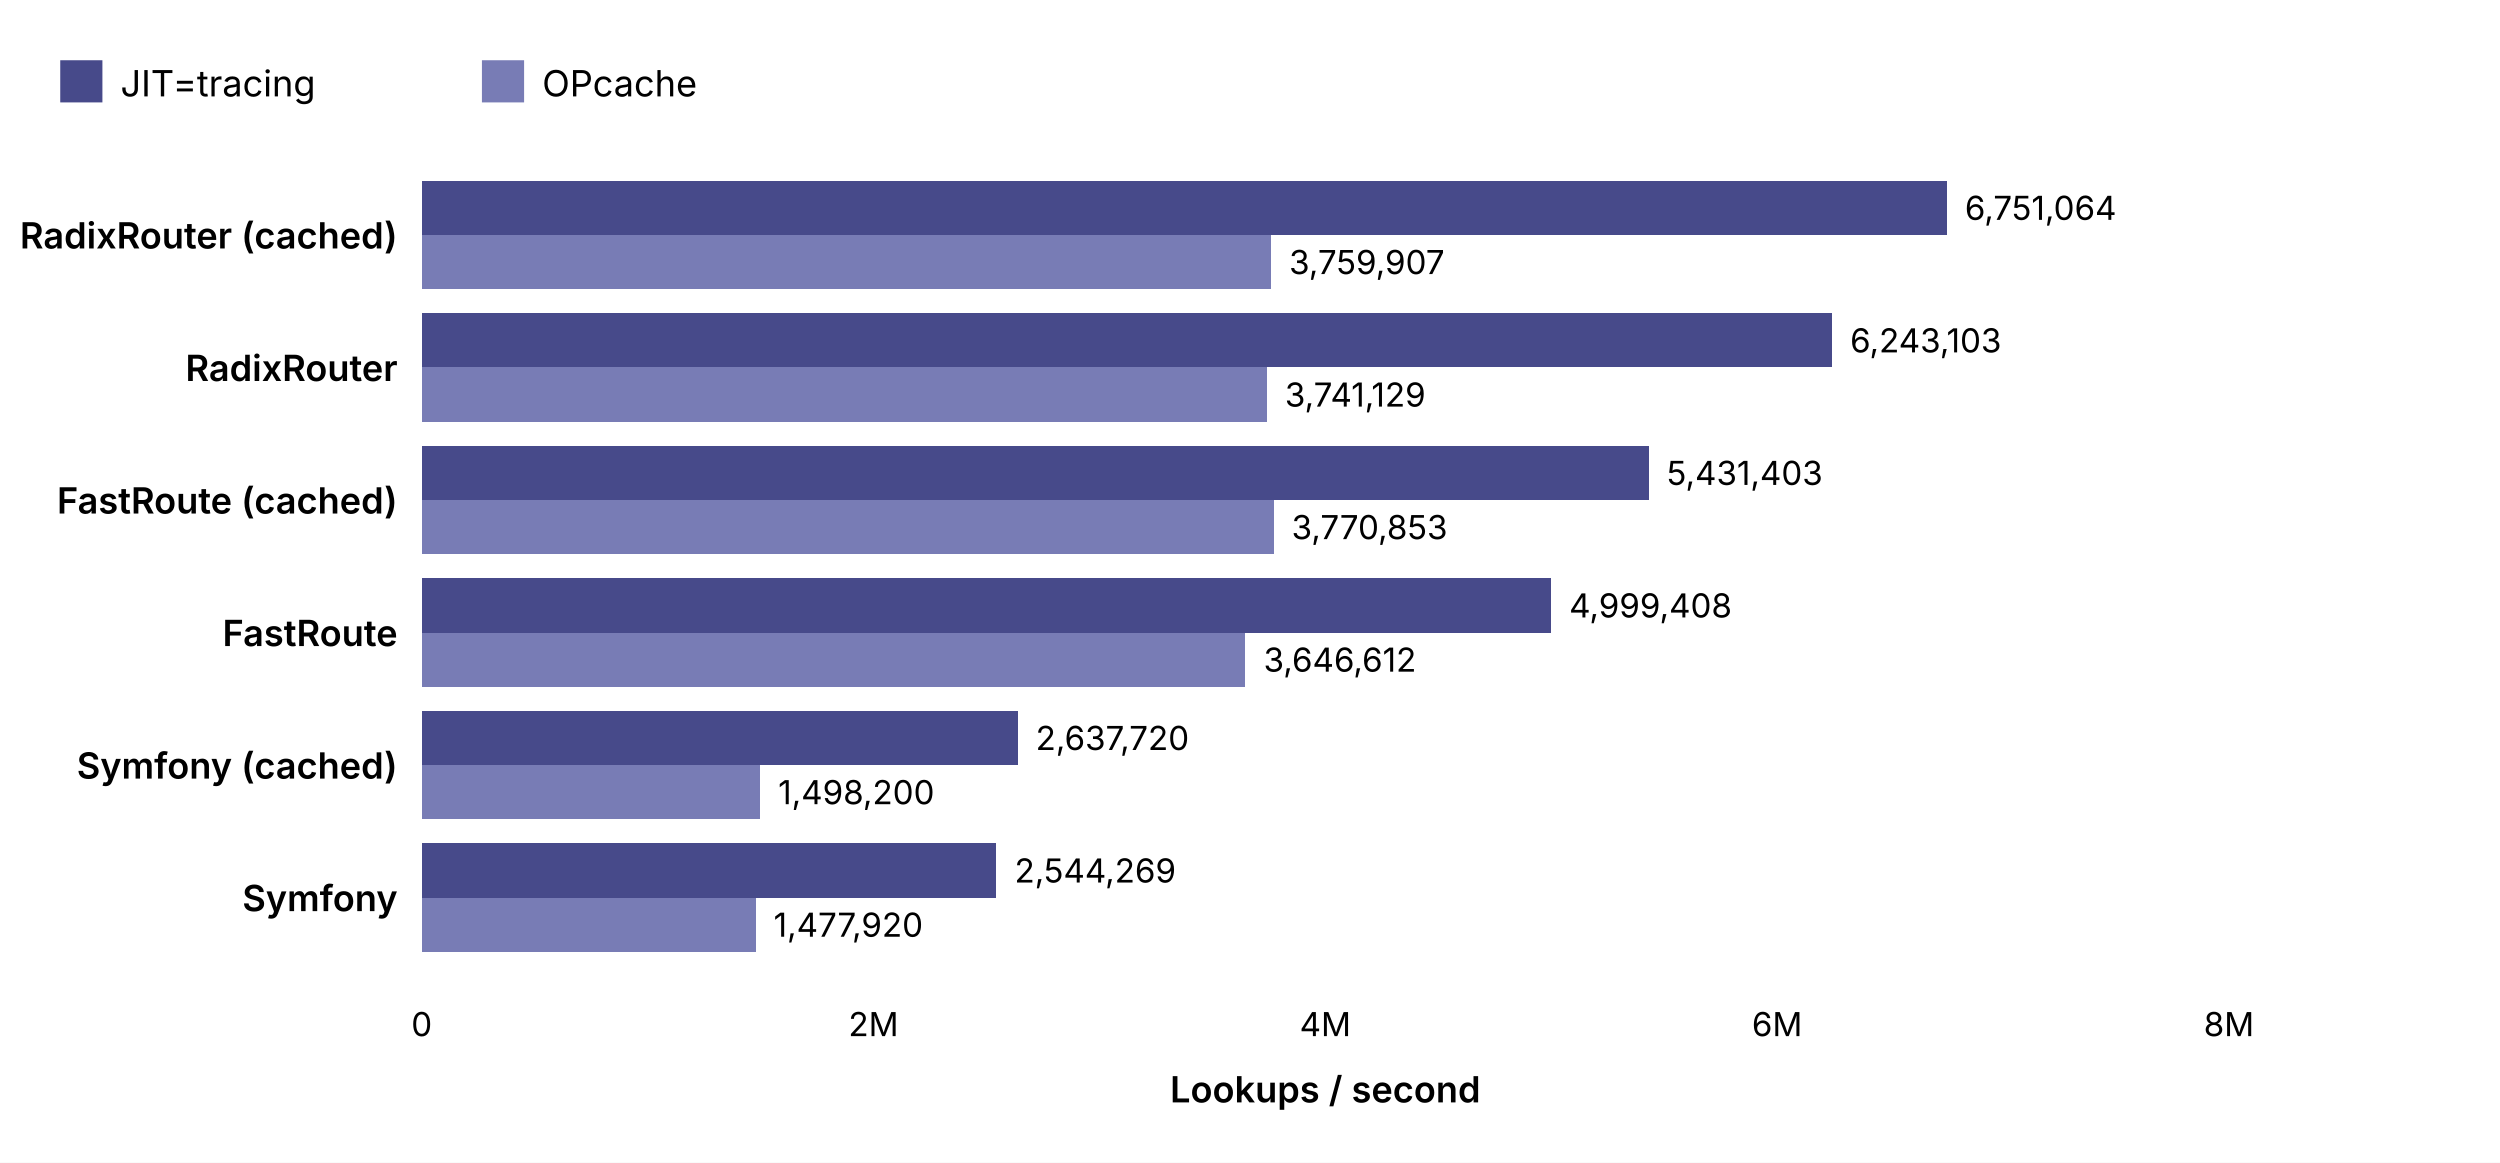
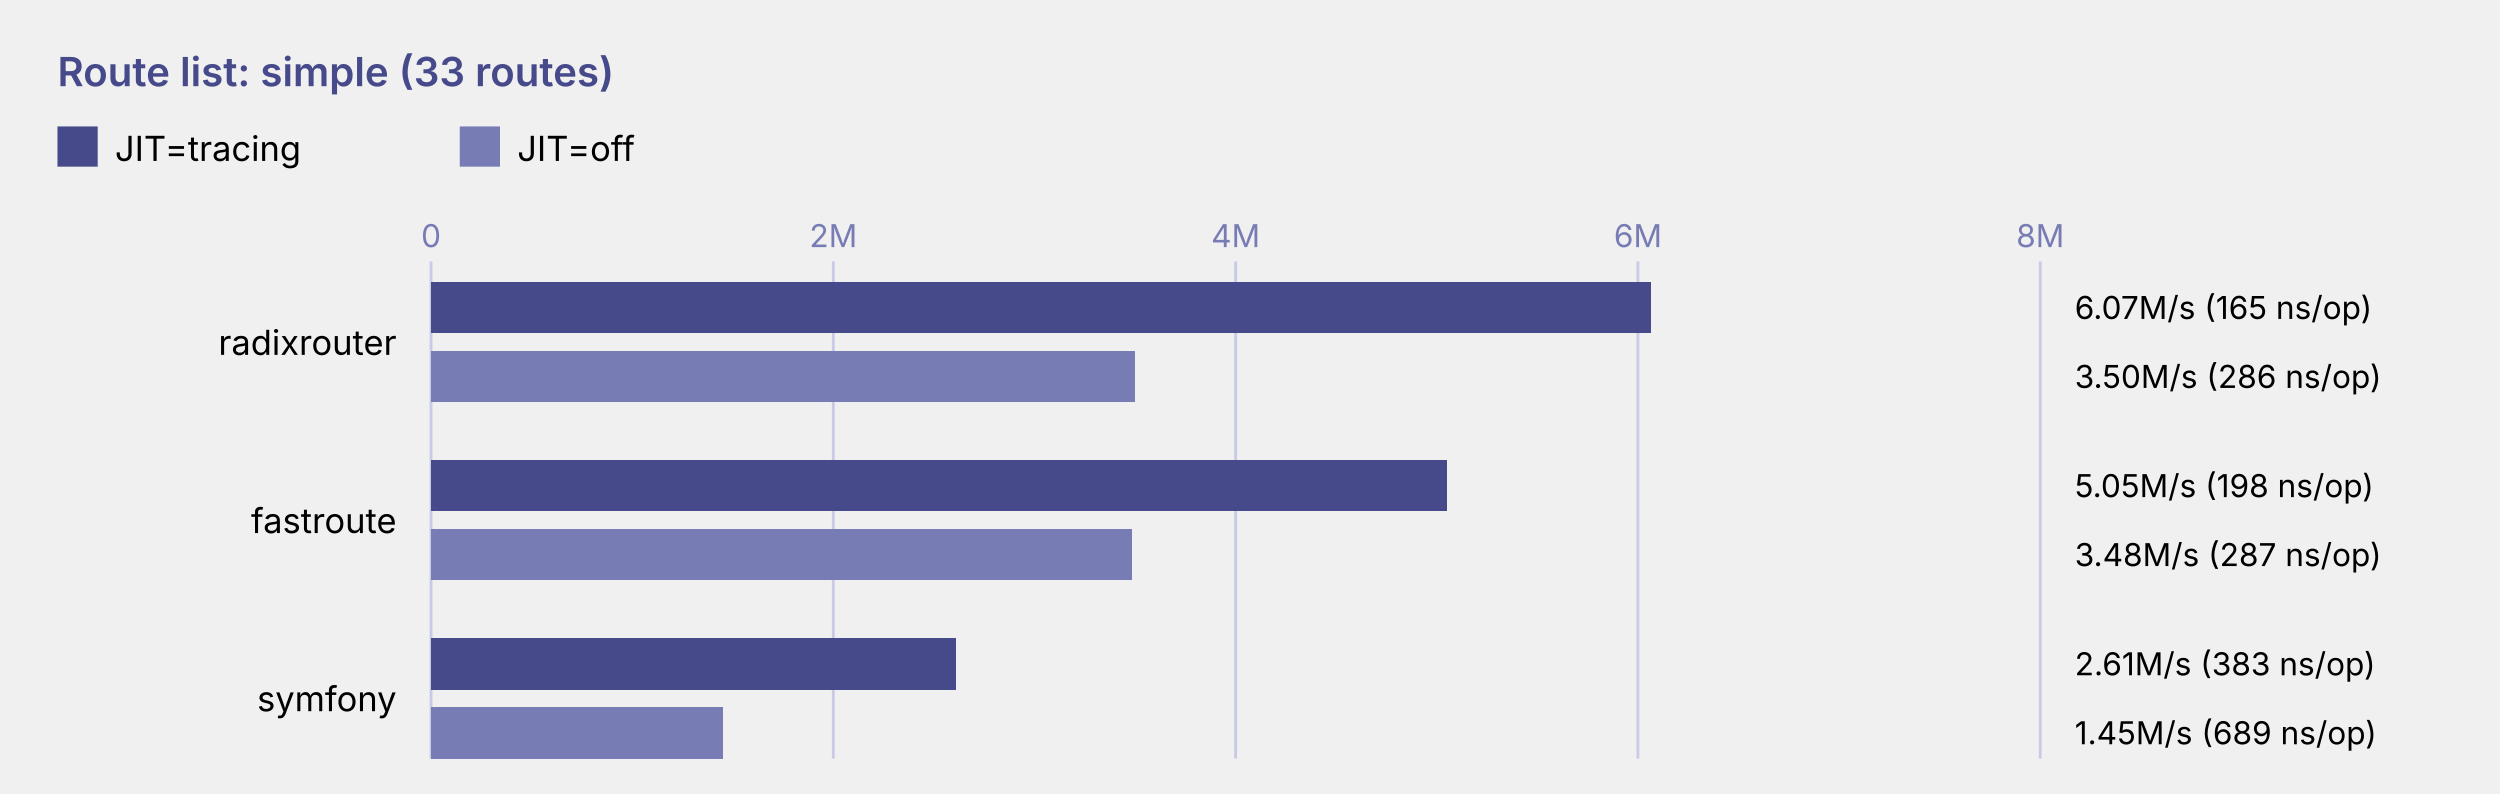
- <svg xmlns="http://www.w3.org/2000/svg" viewBox="0 0 830 386" font-family="system-ui, -apple-system, 'Segoe UI', sans-serif">
-   <style>.bg{fill:#FFFFFF}.fg{fill:#000000}.bar{shape-rendering:crispEdges}@media(prefers-color-scheme:dark){.bg{fill:#1E1E1E}.fg{fill:#E6E6E6}}</style>
-   <rect class="bg" width="830" height="386" />
-   <rect x="20" y="20" width="14" height="14" fill="#474A8A" />
-   <text class="fg" x="40" y="32" font-size="12">JIT=tracing</text>
-   <rect x="160" y="20" width="14" height="14" fill="#787CB5" />
-   <text class="fg" x="180" y="32" font-size="12">OPcache</text>
-   <text class="fg" x="140.00" y="344" text-anchor="middle" font-size="11">0</text>
-   <text class="fg" x="290.00" y="344" text-anchor="middle" font-size="11">2M</text>
-   <text class="fg" x="440.00" y="344" text-anchor="middle" font-size="11">4M</text>
-   <text class="fg" x="590.00" y="344" text-anchor="middle" font-size="11">6M</text>
-   <text class="fg" x="740.00" y="344" text-anchor="middle" font-size="11">8M</text>
-   <text class="fg" x="440.00" y="366" text-anchor="middle" font-size="12" font-weight="600">Lookups / second</text>
-   <text class="fg" x="132" y="82.5" text-anchor="end" font-size="12" font-weight="600">RadixRouter (cached)</text>
-   <rect class="bar" x="140" y="60.0" width="506.33" height="18" fill="#474A8A" />
-   <text class="fg" x="652.33" y="73.0" font-size="11">6,751,064</text>
-   <rect class="bar" x="140" y="78.0" width="281.99" height="18" fill="#787CB5" />
-   <text class="fg" x="427.99" y="91.0" font-size="11">3,759,907</text>
-   <text class="fg" x="132" y="126.5" text-anchor="end" font-size="12" font-weight="600">RadixRouter</text>
-   <rect class="bar" x="140" y="104.0" width="468.23" height="18" fill="#474A8A" />
-   <text class="fg" x="614.23" y="117.0" font-size="11">6,243,103</text>
-   <rect class="bar" x="140" y="122.0" width="280.58" height="18" fill="#787CB5" />
-   <text class="fg" x="426.58" y="135.0" font-size="11">3,741,129</text>
-   <text class="fg" x="132" y="170.5" text-anchor="end" font-size="12" font-weight="600">FastRoute (cached)</text>
-   <rect class="bar" x="140" y="148.0" width="407.36" height="18" fill="#474A8A" />
-   <text class="fg" x="553.36" y="161.0" font-size="11">5,431,403</text>
-   <rect class="bar" x="140" y="166.0" width="282.81" height="18" fill="#787CB5" />
-   <text class="fg" x="428.81" y="179.0" font-size="11">3,770,853</text>
-   <text class="fg" x="132" y="214.5" text-anchor="end" font-size="12" font-weight="600">FastRoute</text>
-   <rect class="bar" x="140" y="192.0" width="374.96" height="18" fill="#474A8A" />
-   <text class="fg" x="520.96" y="205.0" font-size="11">4,999,408</text>
-   <rect class="bar" x="140" y="210.0" width="273.50" height="18" fill="#787CB5" />
-   <text class="fg" x="419.50" y="223.0" font-size="11">3,646,612</text>
-   <text class="fg" x="132" y="258.5" text-anchor="end" font-size="12" font-weight="600">Symfony (cached)</text>
-   <rect class="bar" x="140" y="236.0" width="197.83" height="18" fill="#474A8A" />
-   <text class="fg" x="343.83" y="249.0" font-size="11">2,637,720</text>
-   <rect class="bar" x="140" y="254.0" width="112.36" height="18" fill="#787CB5" />
-   <text class="fg" x="258.36" y="267.0" font-size="11">1,498,200</text>
-   <text class="fg" x="132" y="302.5" text-anchor="end" font-size="12" font-weight="600">Symfony</text>
-   <rect class="bar" x="140" y="280.0" width="190.82" height="18" fill="#474A8A" />
-   <text class="fg" x="336.82" y="293.0" font-size="11">2,544,269</text>
-   <rect class="bar" x="140" y="298.0" width="110.84" height="18" fill="#787CB5" />
-   <text class="fg" x="256.84" y="311.0" font-size="11">1,477,920</text>
+ <svg xmlns="http://www.w3.org/2000/svg" viewBox="0 0 870 276" font-family="system-ui, -apple-system, 'Segoe UI', sans-serif">
+   <style>.fg{fill:#000000}.accent{fill:#474A8A}.bar{shape-rendering:crispEdges}.div{stroke:#C9CBE6;stroke-width:1}.tick{fill:#787CB5}@media(prefers-color-scheme:dark){.fg{fill:#E6E6E6}.accent{fill:#B0B3D6}.tick{fill:#B0B3D6}}</style>
+   <text class="accent" x="20" y="30" font-size="14" font-weight="600">Route list: simple (33 routes)</text>
+   <rect x="20" y="44" width="14" height="14" fill="#474A8A" />
+   <text class="fg" x="40" y="56" font-size="12">JIT=tracing</text>
+   <rect x="160" y="44" width="14" height="14" fill="#787CB5" />
+   <text class="fg" x="180" y="56" font-size="12">JIT=off</text>
+   <text class="tick" x="150.00" y="86.0" text-anchor="middle" font-size="11">0</text>
+   <line class="div" x1="290.00" y1="91.0" x2="290.00" y2="264.0" />
+   <text class="tick" x="290.00" y="86.0" text-anchor="middle" font-size="11">2M</text>
+   <line class="div" x1="430.00" y1="91.0" x2="430.00" y2="264.0" />
+   <text class="tick" x="430.00" y="86.0" text-anchor="middle" font-size="11">4M</text>
+   <line class="div" x1="570.00" y1="91.0" x2="570.00" y2="264.0" />
+   <text class="tick" x="570.00" y="86.0" text-anchor="middle" font-size="11">6M</text>
+   <line class="div" x1="710.00" y1="91.0" x2="710.00" y2="264.0" />
+   <text class="tick" x="710.00" y="86.0" text-anchor="middle" font-size="11">8M</text>
+   <line class="div" x1="150" y1="91.0" x2="150" y2="264.0" />
+   <text class="fg" x="138" y="123.5" text-anchor="end" font-size="12">radixrouter</text>
+   <rect class="bar" x="150" y="98.0" width="424.59" height="18" fill="#474A8A" />
+   <text class="fg" x="722" y="111.0" font-size="11">6.07M/s  (165 ns/op)</text>
+   <rect class="bar" x="150" y="122.0" width="245.04" height="18" fill="#787CB5" />
+   <text class="fg" x="722" y="135.0" font-size="11">3.50M/s  (286 ns/op)</text>
+   <text class="fg" x="138" y="185.5" text-anchor="end" font-size="12">fastroute</text>
+   <rect class="bar" x="150" y="160.0" width="353.40" height="18" fill="#474A8A" />
+   <text class="fg" x="722" y="173.0" font-size="11">5.05M/s  (198 ns/op)</text>
+   <rect class="bar" x="150" y="184.0" width="243.92" height="18" fill="#787CB5" />
+   <text class="fg" x="722" y="197.0" font-size="11">3.48M/s  (287 ns/op)</text>
+   <text class="fg" x="138" y="247.5" text-anchor="end" font-size="12">symfony</text>
+   <rect class="bar" x="150" y="222.0" width="182.80" height="18" fill="#474A8A" />
+   <text class="fg" x="722" y="235.0" font-size="11">2.61M/s  (383 ns/op)</text>
+   <rect class="bar" x="150" y="246.0" width="101.63" height="18" fill="#787CB5" />
+   <text class="fg" x="722" y="259.0" font-size="11">1.45M/s  (689 ns/op)</text>
</svg>
